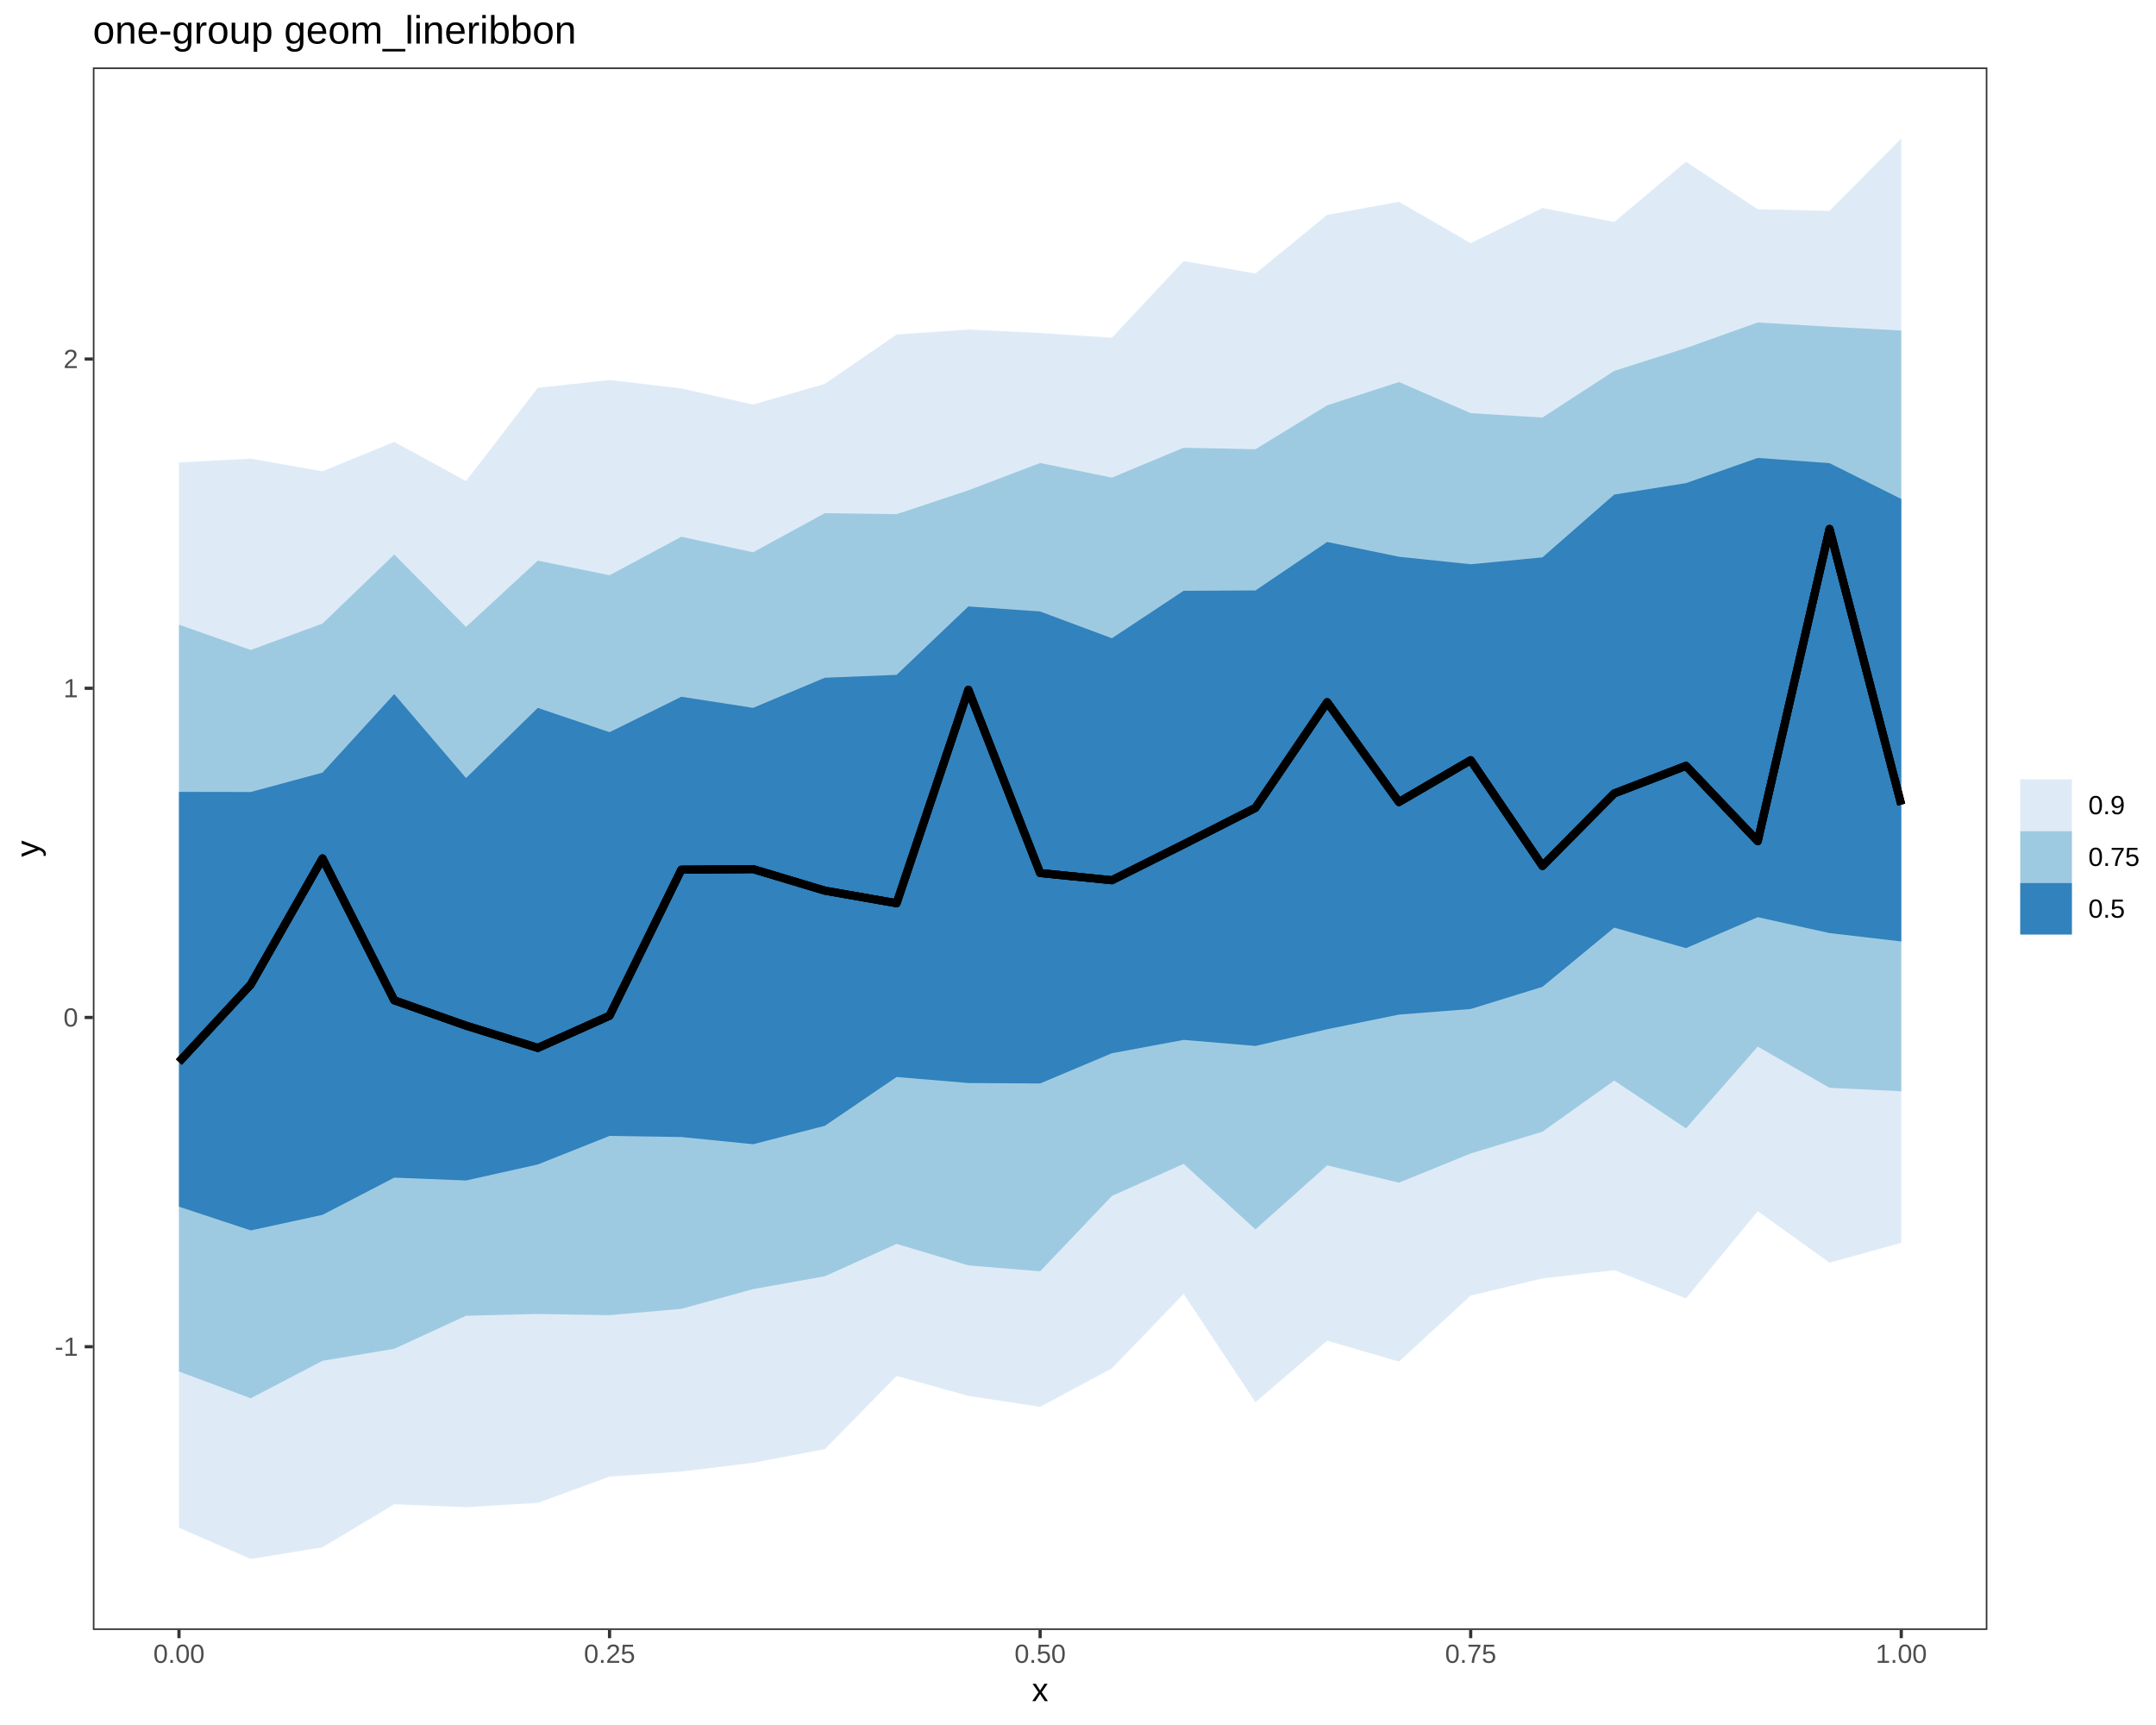
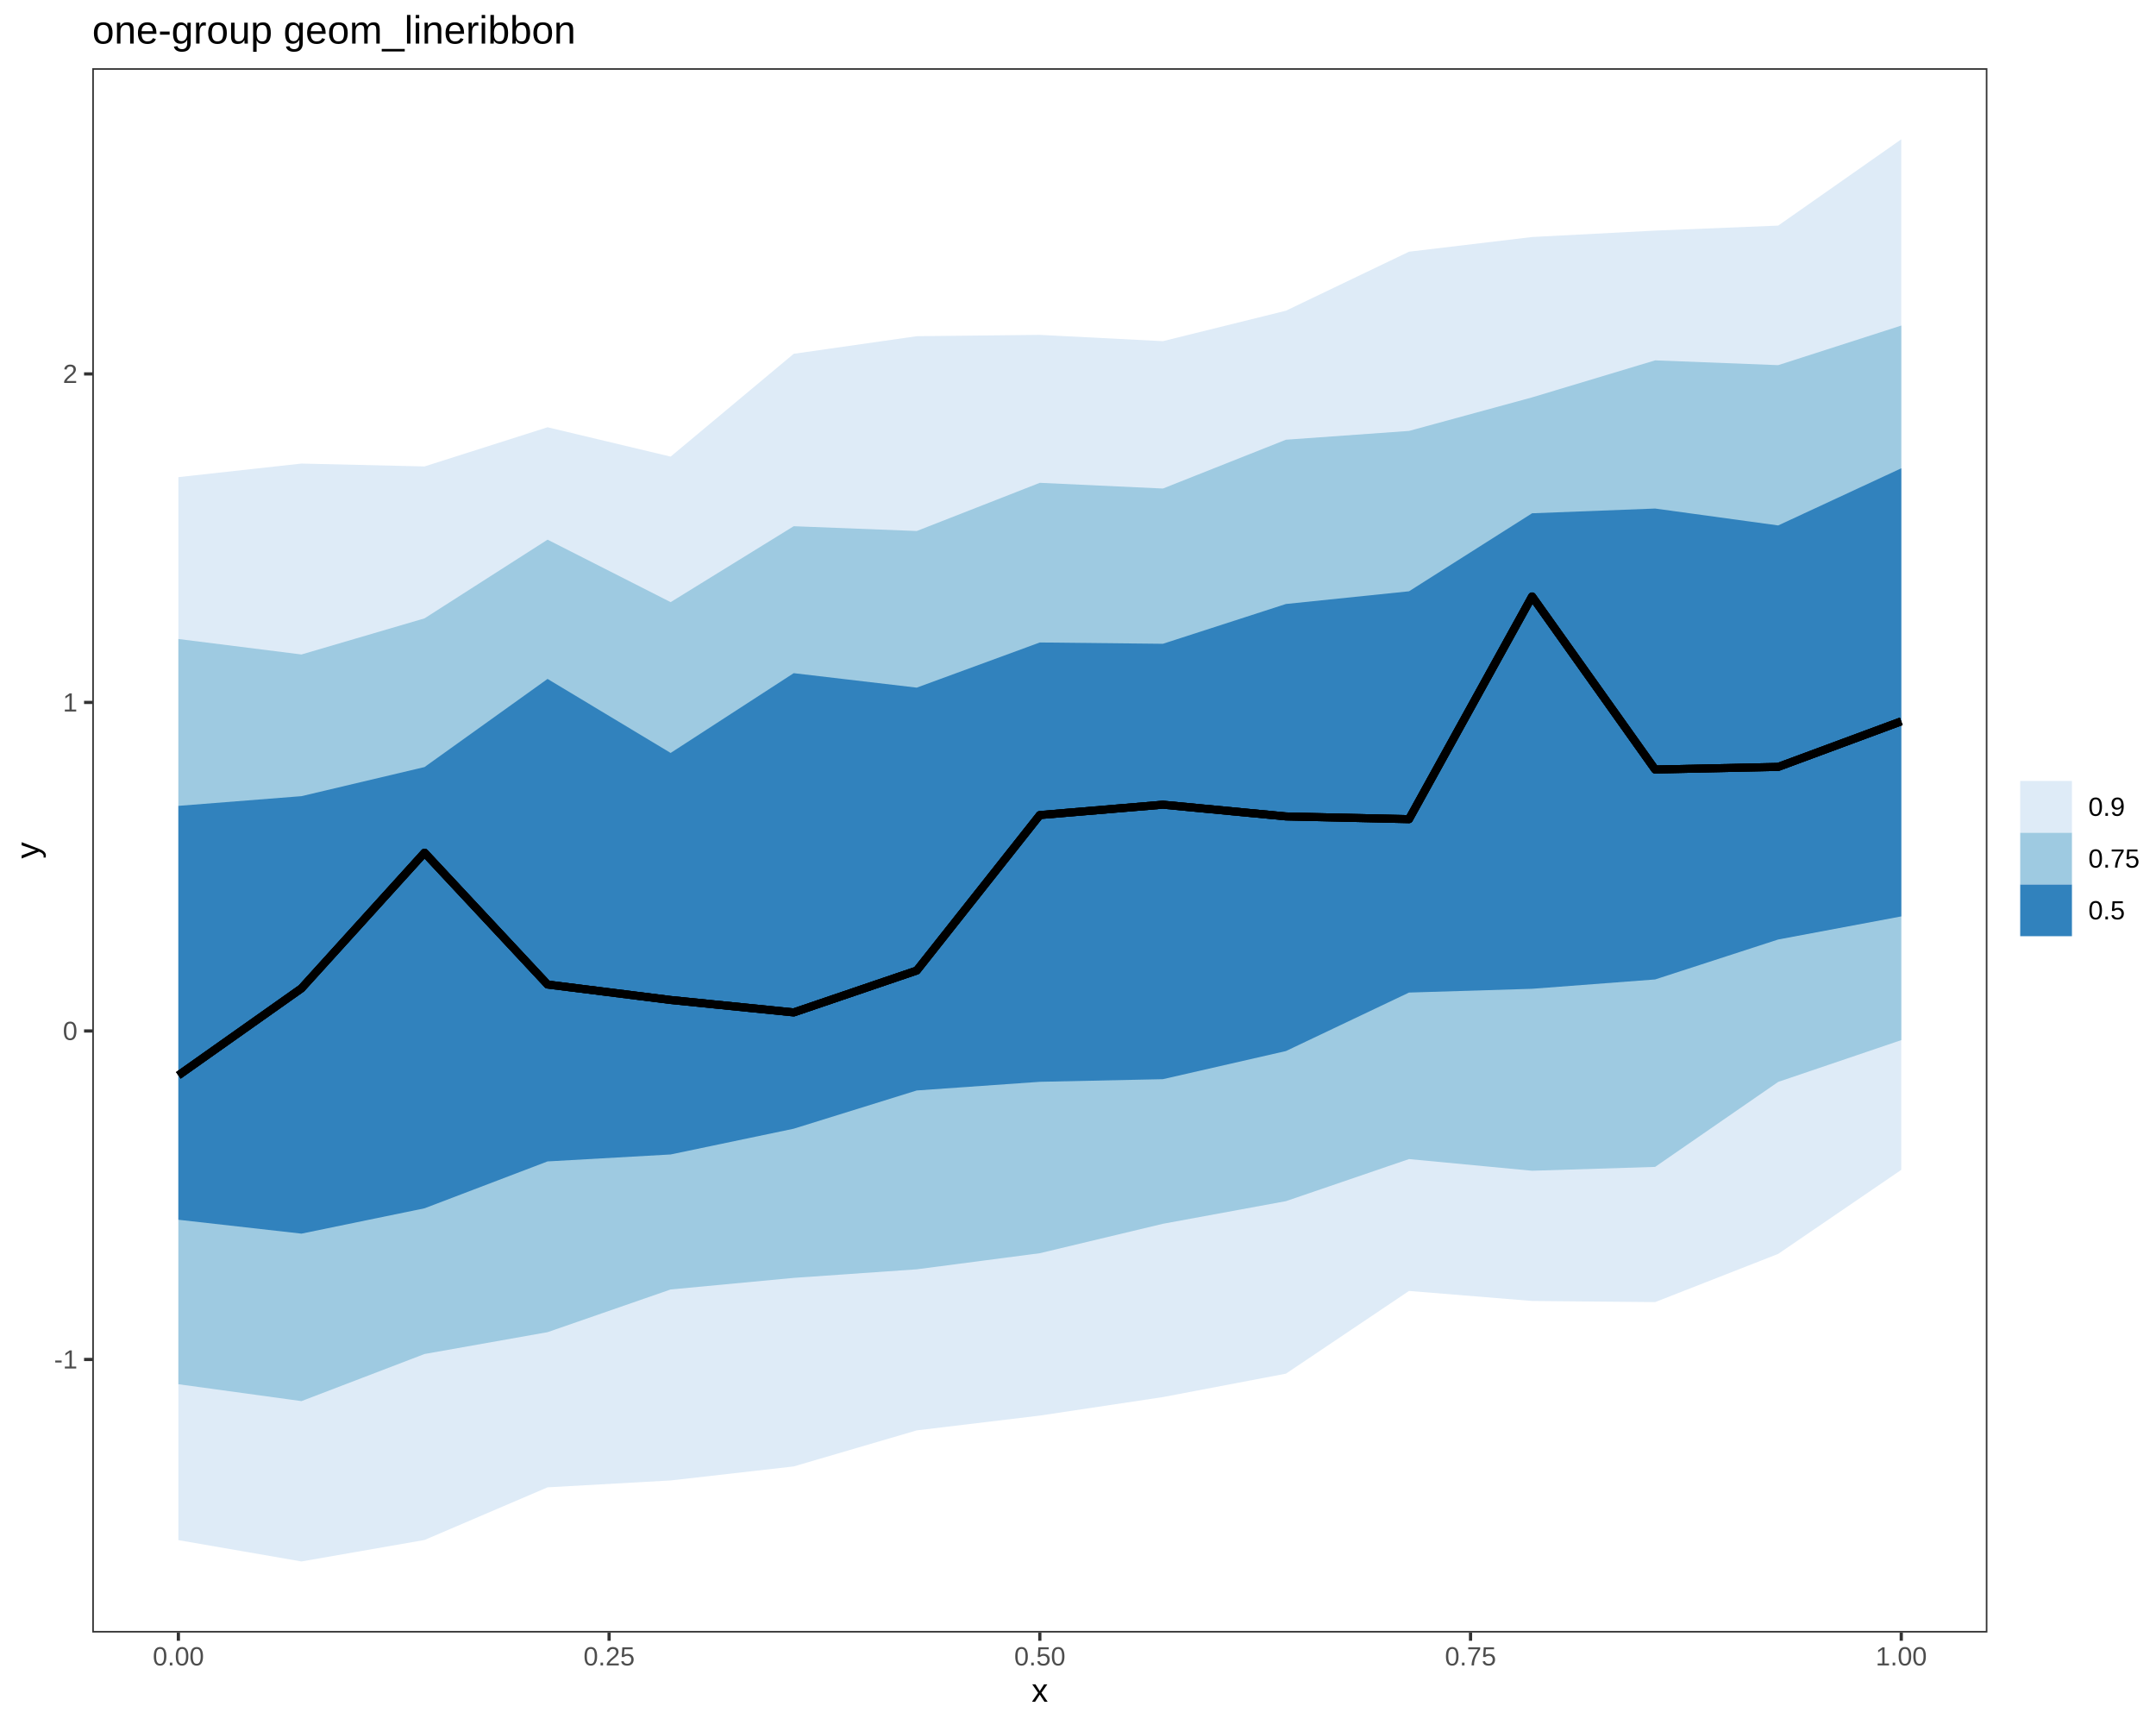
<svg xmlns="http://www.w3.org/2000/svg" viewBox="0 0 720.00 576.00">
  <defs>
    <style type="text/css">
    line, polyline, polygon, path, rect, circle {
      fill: none;
      stroke: #000000;
      stroke-linecap: round;
      stroke-linejoin: round;
      stroke-miterlimit: 10.00;
    }
  </style>
  </defs>
  <rect width="100%" height="100%" style="stroke: none; fill: #FFFFFF;" />
  <rect x="0.00" y="0.00" width="720.00" height="576.00" style="stroke-width: 1.07; stroke: #FFFFFF; fill: #FFFFFF;" />
  <defs>
-     <clipPath id="cpMzEuMDF8NjYzLjY5fDU0NC4yN3wyMi41Mg==">
-       <rect x="31.01" y="22.52" width="632.68" height="521.75" />
+     <clipPath id="cpMzAuODF8NjYzLjY5fDU0NS4xM3wyMi43Nw==">
+       <rect x="30.81" y="22.77" width="632.89" height="522.36" />
    </clipPath>
  </defs>
-   <rect x="31.01" y="22.52" width="632.68" height="521.75" style="stroke-width: 1.07; stroke: none; fill: #FFFFFF;" clip-path="url(#cpMzEuMDF8NjYzLjY5fDU0NC4yN3wyMi41Mg==)" />
-   <polygon points="59.77,154.42 83.73,153.15 107.70,157.38 131.66,147.54 155.63,160.64 179.59,129.50 203.56,126.89 227.53,129.71 251.49,135.09 275.46,128.17 299.42,111.70 323.39,110.05 347.35,111.18 371.32,112.77 395.28,87.17 419.25,91.33 443.21,71.75 467.18,67.38 491.14,81.20 515.11,69.46 539.07,74.12 563.04,54.01 587.00,69.89 610.97,70.42 634.93,46.24 634.93,414.99 610.97,421.63 587.00,404.45 563.04,433.56 539.07,424.12 515.11,426.88 491.14,432.62 467.18,454.66 443.21,447.68 419.25,468.21 395.28,432.05 371.32,456.90 347.35,469.76 323.39,466.11 299.42,459.47 275.46,483.88 251.49,488.45 227.53,491.38 203.56,493.05 179.59,501.85 155.63,503.27 131.66,502.29 107.70,516.65 83.73,520.56 59.77,510.15 " style="stroke-width: nan; stroke: none; fill: #DEEBF7;" clip-path="url(#cpMzEuMDF8NjYzLjY5fDU0NC4yN3wyMi41Mg==)" />
-   <polygon points="59.77,208.58 83.73,217.03 107.70,208.22 131.66,185.16 155.63,209.34 179.59,187.20 203.56,192.08 227.53,179.23 251.49,184.41 275.46,171.35 299.42,171.68 323.39,163.72 347.35,154.60 371.32,159.48 395.28,149.50 419.25,150.00 443.21,135.35 467.18,127.56 491.14,137.95 515.11,139.42 539.07,123.84 563.04,116.22 587.00,107.68 610.97,109.10 634.93,110.36 634.93,364.39 610.97,363.23 587.00,349.48 563.04,376.79 539.07,360.82 515.11,377.88 491.14,385.16 467.18,394.91 443.21,389.15 419.25,410.50 395.28,388.63 371.32,399.34 347.35,424.51 323.39,422.53 299.42,415.35 275.46,426.16 251.49,430.46 227.53,437.04 203.56,439.16 179.59,438.75 155.63,439.35 131.66,450.37 107.70,454.40 83.73,466.90 59.77,457.97 " style="stroke-width: nan; stroke: none; fill: #9ECAE1;" clip-path="url(#cpMzEuMDF8NjYzLjY5fDU0NC4yN3wyMi41Mg==)" />
-   <polygon points="59.77,264.42 83.73,264.46 107.70,257.99 131.66,231.76 155.63,259.81 179.59,236.38 203.56,244.49 227.53,232.66 251.49,236.36 275.46,226.31 299.42,225.34 323.39,202.50 347.35,204.19 371.32,213.12 395.28,197.27 419.25,197.16 443.21,180.97 467.18,185.91 491.14,188.42 515.11,186.11 539.07,165.14 563.04,161.32 587.00,152.91 610.97,154.65 634.93,166.62 634.93,314.36 610.97,311.57 587.00,306.26 563.04,316.60 539.07,309.74 515.11,329.51 491.14,336.92 467.18,338.78 443.21,343.67 419.25,349.26 395.28,347.23 371.32,351.69 347.35,361.78 323.39,361.64 299.42,359.62 275.46,375.92 251.49,382.07 227.53,379.67 203.56,379.30 179.59,388.83 155.63,394.18 131.66,393.23 107.70,405.65 83.73,410.85 59.77,402.93 " style="stroke-width: nan; stroke: none; fill: #3182BD;" clip-path="url(#cpMzEuMDF8NjYzLjY5fDU0NC4yN3wyMi41Mg==)" />
-   <polyline points="59.77,354.62 83.73,328.77 107.70,286.64 131.66,334.02 155.63,342.48 179.59,349.91 203.56,339.17 227.53,290.41 251.49,290.20 275.46,297.40 299.42,301.60 323.39,230.34 347.35,291.52 371.32,293.92 395.28,281.94 419.25,269.76 443.21,234.48 467.18,267.81 491.14,253.84 515.11,289.15 539.07,264.94 563.04,255.72 587.00,280.88 610.97,176.62 634.93,268.67 " style="stroke-width: 2.67; stroke-linecap: butt;" clip-path="url(#cpMzEuMDF8NjYzLjY5fDU0NC4yN3wyMi41Mg==)" />
-   <polyline points="59.77,354.62 83.73,328.77 107.70,286.64 131.66,334.02 155.63,342.48 179.59,349.91 203.56,339.17 227.53,290.41 251.49,290.20 275.46,297.40 299.42,301.60 323.39,230.34 347.35,291.52 371.32,293.92 395.28,281.94 419.25,269.76 443.21,234.48 467.18,267.81 491.14,253.84 515.11,289.15 539.07,264.94 563.04,255.72 587.00,280.88 610.97,176.62 634.93,268.67 " style="stroke-width: 2.67; stroke-linecap: butt;" clip-path="url(#cpMzEuMDF8NjYzLjY5fDU0NC4yN3wyMi41Mg==)" />
-   <polyline points="59.77,354.62 83.73,328.77 107.70,286.64 131.66,334.02 155.63,342.48 179.59,349.91 203.56,339.17 227.53,290.41 251.49,290.20 275.46,297.40 299.42,301.60 323.39,230.34 347.35,291.52 371.32,293.92 395.28,281.94 419.25,269.76 443.21,234.48 467.18,267.81 491.14,253.84 515.11,289.15 539.07,264.94 563.04,255.72 587.00,280.88 610.97,176.62 634.93,268.67 " style="stroke-width: 2.67; stroke-linecap: butt;" clip-path="url(#cpMzEuMDF8NjYzLjY5fDU0NC4yN3wyMi41Mg==)" />
-   <rect x="31.01" y="22.52" width="632.68" height="521.75" style="stroke-width: 1.07; stroke: #333333;" clip-path="url(#cpMzEuMDF8NjYzLjY5fDU0NC4yN3wyMi41Mg==)" />
+   <rect x="30.81" y="22.77" width="632.89" height="522.36" style="stroke-width: 1.07; stroke: none; fill: #FFFFFF;" clip-path="url(#cpMzAuODF8NjYzLjY5fDU0NS4xM3wyMi43Nw==)" />
+   <polygon points="59.57,159.32 100.67,154.79 141.77,155.75 182.86,142.67 223.96,152.47 265.06,118.14 306.15,112.26 347.25,111.82 388.35,113.92 429.44,103.75 470.54,84.05 511.64,79.14 552.73,77.00 593.83,75.33 634.93,46.52 634.93,390.63 593.83,418.69 552.73,434.79 511.64,434.41 470.54,431.06 429.44,458.68 388.35,466.50 347.25,472.68 306.15,477.62 265.06,489.66 223.96,494.34 182.86,496.64 141.77,514.22 100.67,521.39 59.57,514.27 " style="stroke-width: nan; stroke: none; fill: #DEEBF7;" clip-path="url(#cpMzAuODF8NjYzLjY5fDU0NS4xM3wyMi43Nw==)" />
+   <polygon points="59.57,213.37 100.67,218.54 141.77,206.48 182.86,180.20 223.96,201.06 265.06,175.71 306.15,177.31 347.25,161.22 388.35,163.13 429.44,146.83 470.54,143.89 511.64,132.69 552.73,120.33 593.83,121.93 634.93,108.71 634.93,347.31 593.83,361.26 552.73,389.64 511.64,390.93 470.54,387.03 429.44,401.08 388.35,408.64 347.25,418.46 306.15,423.84 265.06,426.70 223.96,430.57 182.86,444.83 141.77,452.12 100.67,467.85 59.57,462.21 " style="stroke-width: nan; stroke: none; fill: #9ECAE1;" clip-path="url(#cpMzAuODF8NjYzLjY5fDU0NS4xM3wyMi43Nw==)" />
+   <polygon points="59.57,269.09 100.67,265.85 141.77,256.13 182.86,226.70 223.96,251.42 265.06,224.78 306.15,229.61 347.25,214.53 388.35,214.97 429.44,201.68 470.54,197.44 511.64,171.39 552.73,169.81 593.83,175.45 634.93,156.37 634.93,306.00 593.83,313.71 552.73,327.05 511.64,330.17 470.54,331.43 429.44,350.96 388.35,360.35 347.25,361.23 306.15,364.12 265.06,376.89 223.96,385.49 182.86,387.81 141.77,403.47 100.67,411.93 59.57,407.29 " style="stroke-width: nan; stroke: none; fill: #3182BD;" clip-path="url(#cpMzAuODF8NjYzLjY5fDU0NS4xM3wyMi43Nw==)" />
+   <polyline points="59.57,359.08 100.67,330.03 141.77,284.72 182.86,328.74 223.96,333.91 265.06,338.06 306.15,324.08 347.25,272.16 388.35,268.69 429.44,272.61 470.54,273.53 511.64,199.16 552.73,256.95 593.83,256.08 634.93,240.86 " style="stroke-width: 2.67; stroke-linecap: butt;" clip-path="url(#cpMzAuODF8NjYzLjY5fDU0NS4xM3wyMi43Nw==)" />
+   <polyline points="59.57,359.08 100.67,330.03 141.77,284.72 182.86,328.74 223.96,333.91 265.06,338.06 306.15,324.08 347.25,272.16 388.35,268.69 429.44,272.61 470.54,273.53 511.64,199.16 552.73,256.95 593.83,256.08 634.93,240.86 " style="stroke-width: 2.67; stroke-linecap: butt;" clip-path="url(#cpMzAuODF8NjYzLjY5fDU0NS4xM3wyMi43Nw==)" />
+   <polyline points="59.57,359.08 100.67,330.03 141.77,284.72 182.86,328.74 223.96,333.91 265.06,338.06 306.15,324.08 347.25,272.16 388.35,268.69 429.44,272.61 470.54,273.53 511.64,199.16 552.73,256.95 593.83,256.08 634.93,240.86 " style="stroke-width: 2.67; stroke-linecap: butt;" clip-path="url(#cpMzAuODF8NjYzLjY5fDU0NS4xM3wyMi43Nw==)" />
+   <rect x="30.81" y="22.77" width="632.89" height="522.36" style="stroke-width: 1.07; stroke: #333333;" clip-path="url(#cpMzAuODF8NjYzLjY5fDU0NS4xM3wyMi43Nw==)" />
  <defs>
    <clipPath id="cpMC4wMHw3MjAuMDB8NTc2LjAwfDAuMDA=">
      <rect x="0.00" y="0.00" width="720.00" height="576.00" />
    </clipPath>
  </defs>
  <g clip-path="url(#cpMC4wMHw3MjAuMDB8NTc2LjAwfDAuMDA=)">
-     <text x="18.27" y="452.72" style="font-size: 8.80px; fill: #4D4D4D; font-family: Liberation Sans;" textLength="7.81px" lengthAdjust="spacingAndGlyphs">-1</text>
+     <text x="18.06" y="456.97" style="font-size: 8.80px; fill: #4D4D4D; font-family: Liberation Sans;" textLength="7.81px" lengthAdjust="spacingAndGlyphs">-1</text>
  </g>
  <g clip-path="url(#cpMC4wMHw3MjAuMDB8NTc2LjAwfDAuMDA=)">
-     <text x="21.19" y="342.78" style="font-size: 8.80px; fill: #4D4D4D; font-family: Liberation Sans;" textLength="4.89px" lengthAdjust="spacingAndGlyphs">0</text>
+     <text x="20.98" y="347.27" style="font-size: 8.80px; fill: #4D4D4D; font-family: Liberation Sans;" textLength="4.89px" lengthAdjust="spacingAndGlyphs">0</text>
  </g>
  <g clip-path="url(#cpMC4wMHw3MjAuMDB8NTc2LjAwfDAuMDA=)">
-     <text x="21.19" y="232.84" style="font-size: 8.80px; fill: #4D4D4D; font-family: Liberation Sans;" textLength="4.89px" lengthAdjust="spacingAndGlyphs">1</text>
+     <text x="20.98" y="237.58" style="font-size: 8.80px; fill: #4D4D4D; font-family: Liberation Sans;" textLength="4.89px" lengthAdjust="spacingAndGlyphs">1</text>
  </g>
  <g clip-path="url(#cpMC4wMHw3MjAuMDB8NTc2LjAwfDAuMDA=)">
-     <text x="21.19" y="122.90" style="font-size: 8.80px; fill: #4D4D4D; font-family: Liberation Sans;" textLength="4.89px" lengthAdjust="spacingAndGlyphs">2</text>
+     <text x="20.98" y="127.88" style="font-size: 8.80px; fill: #4D4D4D; font-family: Liberation Sans;" textLength="4.89px" lengthAdjust="spacingAndGlyphs">2</text>
  </g>
-   <polyline points="28.27,449.69 31.01,449.69 " style="stroke-width: 1.07; stroke: #333333; stroke-linecap: butt;" clip-path="url(#cpMC4wMHw3MjAuMDB8NTc2LjAwfDAuMDA=)" />
-   <polyline points="28.27,339.75 31.01,339.75 " style="stroke-width: 1.07; stroke: #333333; stroke-linecap: butt;" clip-path="url(#cpMC4wMHw3MjAuMDB8NTc2LjAwfDAuMDA=)" />
-   <polyline points="28.27,229.82 31.01,229.82 " style="stroke-width: 1.07; stroke: #333333; stroke-linecap: butt;" clip-path="url(#cpMC4wMHw3MjAuMDB8NTc2LjAwfDAuMDA=)" />
-   <polyline points="28.27,119.88 31.01,119.88 " style="stroke-width: 1.07; stroke: #333333; stroke-linecap: butt;" clip-path="url(#cpMC4wMHw3MjAuMDB8NTc2LjAwfDAuMDA=)" />
-   <polyline points="59.77,547.01 59.77,544.27 " style="stroke-width: 1.07; stroke: #333333; stroke-linecap: butt;" clip-path="url(#cpMC4wMHw3MjAuMDB8NTc2LjAwfDAuMDA=)" />
-   <polyline points="203.56,547.01 203.56,544.27 " style="stroke-width: 1.07; stroke: #333333; stroke-linecap: butt;" clip-path="url(#cpMC4wMHw3MjAuMDB8NTc2LjAwfDAuMDA=)" />
-   <polyline points="347.35,547.01 347.35,544.27 " style="stroke-width: 1.07; stroke: #333333; stroke-linecap: butt;" clip-path="url(#cpMC4wMHw3MjAuMDB8NTc2LjAwfDAuMDA=)" />
-   <polyline points="491.14,547.01 491.14,544.27 " style="stroke-width: 1.07; stroke: #333333; stroke-linecap: butt;" clip-path="url(#cpMC4wMHw3MjAuMDB8NTc2LjAwfDAuMDA=)" />
-   <polyline points="634.93,547.01 634.93,544.27 " style="stroke-width: 1.07; stroke: #333333; stroke-linecap: butt;" clip-path="url(#cpMC4wMHw3MjAuMDB8NTc2LjAwfDAuMDA=)" />
+   <polyline points="28.07,453.95 30.81,453.95 " style="stroke-width: 1.07; stroke: #333333; stroke-linecap: butt;" clip-path="url(#cpMC4wMHw3MjAuMDB8NTc2LjAwfDAuMDA=)" />
+   <polyline points="28.07,344.25 30.81,344.25 " style="stroke-width: 1.07; stroke: #333333; stroke-linecap: butt;" clip-path="url(#cpMC4wMHw3MjAuMDB8NTc2LjAwfDAuMDA=)" />
+   <polyline points="28.07,234.55 30.81,234.55 " style="stroke-width: 1.07; stroke: #333333; stroke-linecap: butt;" clip-path="url(#cpMC4wMHw3MjAuMDB8NTc2LjAwfDAuMDA=)" />
+   <polyline points="28.07,124.86 30.81,124.86 " style="stroke-width: 1.07; stroke: #333333; stroke-linecap: butt;" clip-path="url(#cpMC4wMHw3MjAuMDB8NTc2LjAwfDAuMDA=)" />
+   <polyline points="59.57,547.87 59.57,545.13 " style="stroke-width: 1.07; stroke: #333333; stroke-linecap: butt;" clip-path="url(#cpMC4wMHw3MjAuMDB8NTc2LjAwfDAuMDA=)" />
+   <polyline points="203.41,547.87 203.41,545.13 " style="stroke-width: 1.07; stroke: #333333; stroke-linecap: butt;" clip-path="url(#cpMC4wMHw3MjAuMDB8NTc2LjAwfDAuMDA=)" />
+   <polyline points="347.25,547.87 347.25,545.13 " style="stroke-width: 1.07; stroke: #333333; stroke-linecap: butt;" clip-path="url(#cpMC4wMHw3MjAuMDB8NTc2LjAwfDAuMDA=)" />
+   <polyline points="491.09,547.87 491.09,545.13 " style="stroke-width: 1.07; stroke: #333333; stroke-linecap: butt;" clip-path="url(#cpMC4wMHw3MjAuMDB8NTc2LjAwfDAuMDA=)" />
+   <polyline points="634.93,547.87 634.93,545.13 " style="stroke-width: 1.07; stroke: #333333; stroke-linecap: butt;" clip-path="url(#cpMC4wMHw3MjAuMDB8NTc2LjAwfDAuMDA=)" />
  <g clip-path="url(#cpMC4wMHw3MjAuMDB8NTc2LjAwfDAuMDA=)">
-     <text x="51.21" y="555.25" style="font-size: 8.80px; fill: #4D4D4D; font-family: Liberation Sans;" textLength="17.11px" lengthAdjust="spacingAndGlyphs">0.00</text>
+     <text x="51.02" y="556.11" style="font-size: 8.80px; fill: #4D4D4D; font-family: Liberation Sans;" textLength="17.11px" lengthAdjust="spacingAndGlyphs">0.00</text>
  </g>
  <g clip-path="url(#cpMC4wMHw3MjAuMDB8NTc2LjAwfDAuMDA=)">
-     <text x="195.01" y="555.25" style="font-size: 8.80px; fill: #4D4D4D; font-family: Liberation Sans;" textLength="17.11px" lengthAdjust="spacingAndGlyphs">0.25</text>
+     <text x="194.86" y="556.11" style="font-size: 8.80px; fill: #4D4D4D; font-family: Liberation Sans;" textLength="17.11px" lengthAdjust="spacingAndGlyphs">0.25</text>
  </g>
  <g clip-path="url(#cpMC4wMHw3MjAuMDB8NTc2LjAwfDAuMDA=)">
-     <text x="338.80" y="555.25" style="font-size: 8.80px; fill: #4D4D4D; font-family: Liberation Sans;" textLength="17.11px" lengthAdjust="spacingAndGlyphs">0.50</text>
+     <text x="338.70" y="556.11" style="font-size: 8.80px; fill: #4D4D4D; font-family: Liberation Sans;" textLength="17.11px" lengthAdjust="spacingAndGlyphs">0.50</text>
  </g>
  <g clip-path="url(#cpMC4wMHw3MjAuMDB8NTc2LjAwfDAuMDA=)">
-     <text x="482.59" y="555.25" style="font-size: 8.80px; fill: #4D4D4D; font-family: Liberation Sans;" textLength="17.11px" lengthAdjust="spacingAndGlyphs">0.75</text>
+     <text x="482.53" y="556.11" style="font-size: 8.80px; fill: #4D4D4D; font-family: Liberation Sans;" textLength="17.11px" lengthAdjust="spacingAndGlyphs">0.75</text>
  </g>
  <g clip-path="url(#cpMC4wMHw3MjAuMDB8NTc2LjAwfDAuMDA=)">
-     <text x="626.38" y="555.25" style="font-size: 8.80px; fill: #4D4D4D; font-family: Liberation Sans;" textLength="17.11px" lengthAdjust="spacingAndGlyphs">1.00</text>
+     <text x="626.37" y="556.11" style="font-size: 8.80px; fill: #4D4D4D; font-family: Liberation Sans;" textLength="17.11px" lengthAdjust="spacingAndGlyphs">1.00</text>
  </g>
  <g clip-path="url(#cpMC4wMHw3MjAuMDB8NTc2LjAwfDAuMDA=)">
-     <text x="344.60" y="568.04" style="font-size: 11.00px; font-family: Liberation Sans;" textLength="5.50px" lengthAdjust="spacingAndGlyphs">x</text>
+     <text x="344.50" y="568.24" style="font-size: 11.00px; font-family: Liberation Sans;" textLength="5.50px" lengthAdjust="spacingAndGlyphs">x</text>
  </g>
  <g clip-path="url(#cpMC4wMHw3MjAuMDB8NTc2LjAwfDAuMDA=)">
-     <text transform="translate(13.04,286.15) rotate(-90)" style="font-size: 11.00px; font-family: Liberation Sans;" textLength="5.50px" lengthAdjust="spacingAndGlyphs">y</text>
+     <text transform="translate(13.04,286.70) rotate(-90)" style="font-size: 11.00px; font-family: Liberation Sans;" textLength="5.50px" lengthAdjust="spacingAndGlyphs">y</text>
  </g>
-   <rect x="674.65" y="254.74" width="39.87" height="57.32" style="stroke-width: 1.07; stroke: none; fill: #FFFFFF;" clip-path="url(#cpMC4wMHw3MjAuMDB8NTc2LjAwfDAuMDA=)" />
-   <rect x="674.65" y="260.22" width="17.28" height="17.28" style="stroke-width: 1.07; stroke: none; fill: #FFFFFF;" clip-path="url(#cpMC4wMHw3MjAuMDB8NTc2LjAwfDAuMDA=)" />
-   <rect x="674.65" y="260.22" width="17.28" height="17.28" style="stroke-width: 0.75; stroke: none; fill: #DEEBF7;" clip-path="url(#cpMC4wMHw3MjAuMDB8NTc2LjAwfDAuMDA=)" />
-   <rect x="674.65" y="277.50" width="17.28" height="17.28" style="stroke-width: 1.07; stroke: none; fill: #FFFFFF;" clip-path="url(#cpMC4wMHw3MjAuMDB8NTc2LjAwfDAuMDA=)" />
-   <rect x="674.65" y="277.50" width="17.28" height="17.28" style="stroke-width: 0.75; stroke: none; fill: #9ECAE1;" clip-path="url(#cpMC4wMHw3MjAuMDB8NTc2LjAwfDAuMDA=)" />
-   <rect x="674.65" y="294.78" width="17.28" height="17.28" style="stroke-width: 1.07; stroke: none; fill: #FFFFFF;" clip-path="url(#cpMC4wMHw3MjAuMDB8NTc2LjAwfDAuMDA=)" />
-   <rect x="674.65" y="294.78" width="17.28" height="17.28" style="stroke-width: 0.75; stroke: none; fill: #3182BD;" clip-path="url(#cpMC4wMHw3MjAuMDB8NTc2LjAwfDAuMDA=)" />
+   <rect x="674.65" y="255.29" width="39.87" height="57.32" style="stroke-width: 1.07; stroke: none; fill: #FFFFFF;" clip-path="url(#cpMC4wMHw3MjAuMDB8NTc2LjAwfDAuMDA=)" />
+   <rect x="674.65" y="260.77" width="17.28" height="17.28" style="stroke-width: 1.07; stroke: none; fill: #FFFFFF;" clip-path="url(#cpMC4wMHw3MjAuMDB8NTc2LjAwfDAuMDA=)" />
+   <rect x="674.65" y="260.77" width="17.28" height="17.28" style="stroke-width: 0.75; stroke: none; fill: #DEEBF7;" clip-path="url(#cpMC4wMHw3MjAuMDB8NTc2LjAwfDAuMDA=)" />
+   <rect x="674.65" y="278.05" width="17.28" height="17.28" style="stroke-width: 1.07; stroke: none; fill: #FFFFFF;" clip-path="url(#cpMC4wMHw3MjAuMDB8NTc2LjAwfDAuMDA=)" />
+   <rect x="674.65" y="278.05" width="17.28" height="17.28" style="stroke-width: 0.75; stroke: none; fill: #9ECAE1;" clip-path="url(#cpMC4wMHw3MjAuMDB8NTc2LjAwfDAuMDA=)" />
+   <rect x="674.65" y="295.33" width="17.28" height="17.28" style="stroke-width: 1.07; stroke: none; fill: #FFFFFF;" clip-path="url(#cpMC4wMHw3MjAuMDB8NTc2LjAwfDAuMDA=)" />
+   <rect x="674.65" y="295.33" width="17.28" height="17.28" style="stroke-width: 0.75; stroke: none; fill: #3182BD;" clip-path="url(#cpMC4wMHw3MjAuMDB8NTc2LjAwfDAuMDA=)" />
  <g clip-path="url(#cpMC4wMHw3MjAuMDB8NTc2LjAwfDAuMDA=)">
-     <text x="697.41" y="271.88" style="font-size: 8.80px; font-family: Liberation Sans;" textLength="12.22px" lengthAdjust="spacingAndGlyphs">0.9</text>
+     <text x="697.41" y="272.43" style="font-size: 8.80px; font-family: Liberation Sans;" textLength="12.22px" lengthAdjust="spacingAndGlyphs">0.9</text>
  </g>
  <g clip-path="url(#cpMC4wMHw3MjAuMDB8NTc2LjAwfDAuMDA=)">
-     <text x="697.41" y="289.16" style="font-size: 8.80px; font-family: Liberation Sans;" textLength="17.11px" lengthAdjust="spacingAndGlyphs">0.75</text>
+     <text x="697.41" y="289.71" style="font-size: 8.80px; font-family: Liberation Sans;" textLength="17.11px" lengthAdjust="spacingAndGlyphs">0.75</text>
  </g>
  <g clip-path="url(#cpMC4wMHw3MjAuMDB8NTc2LjAwfDAuMDA=)">
-     <text x="697.41" y="306.44" style="font-size: 8.80px; font-family: Liberation Sans;" textLength="12.22px" lengthAdjust="spacingAndGlyphs">0.5</text>
+     <text x="697.41" y="306.99" style="font-size: 8.80px; font-family: Liberation Sans;" textLength="12.22px" lengthAdjust="spacingAndGlyphs">0.5</text>
  </g>
  <g clip-path="url(#cpMC4wMHw3MjAuMDB8NTc2LjAwfDAuMDA=)">
-     <text x="31.01" y="14.56" style="font-size: 13.20px; font-family: Liberation Sans;" textLength="161.20px" lengthAdjust="spacingAndGlyphs">one-group geom_lineribbon</text>
+     <text x="30.81" y="14.56" style="font-size: 13.20px; font-family: Liberation Sans;" textLength="161.20px" lengthAdjust="spacingAndGlyphs">one-group geom_lineribbon</text>
  </g>
</svg>
